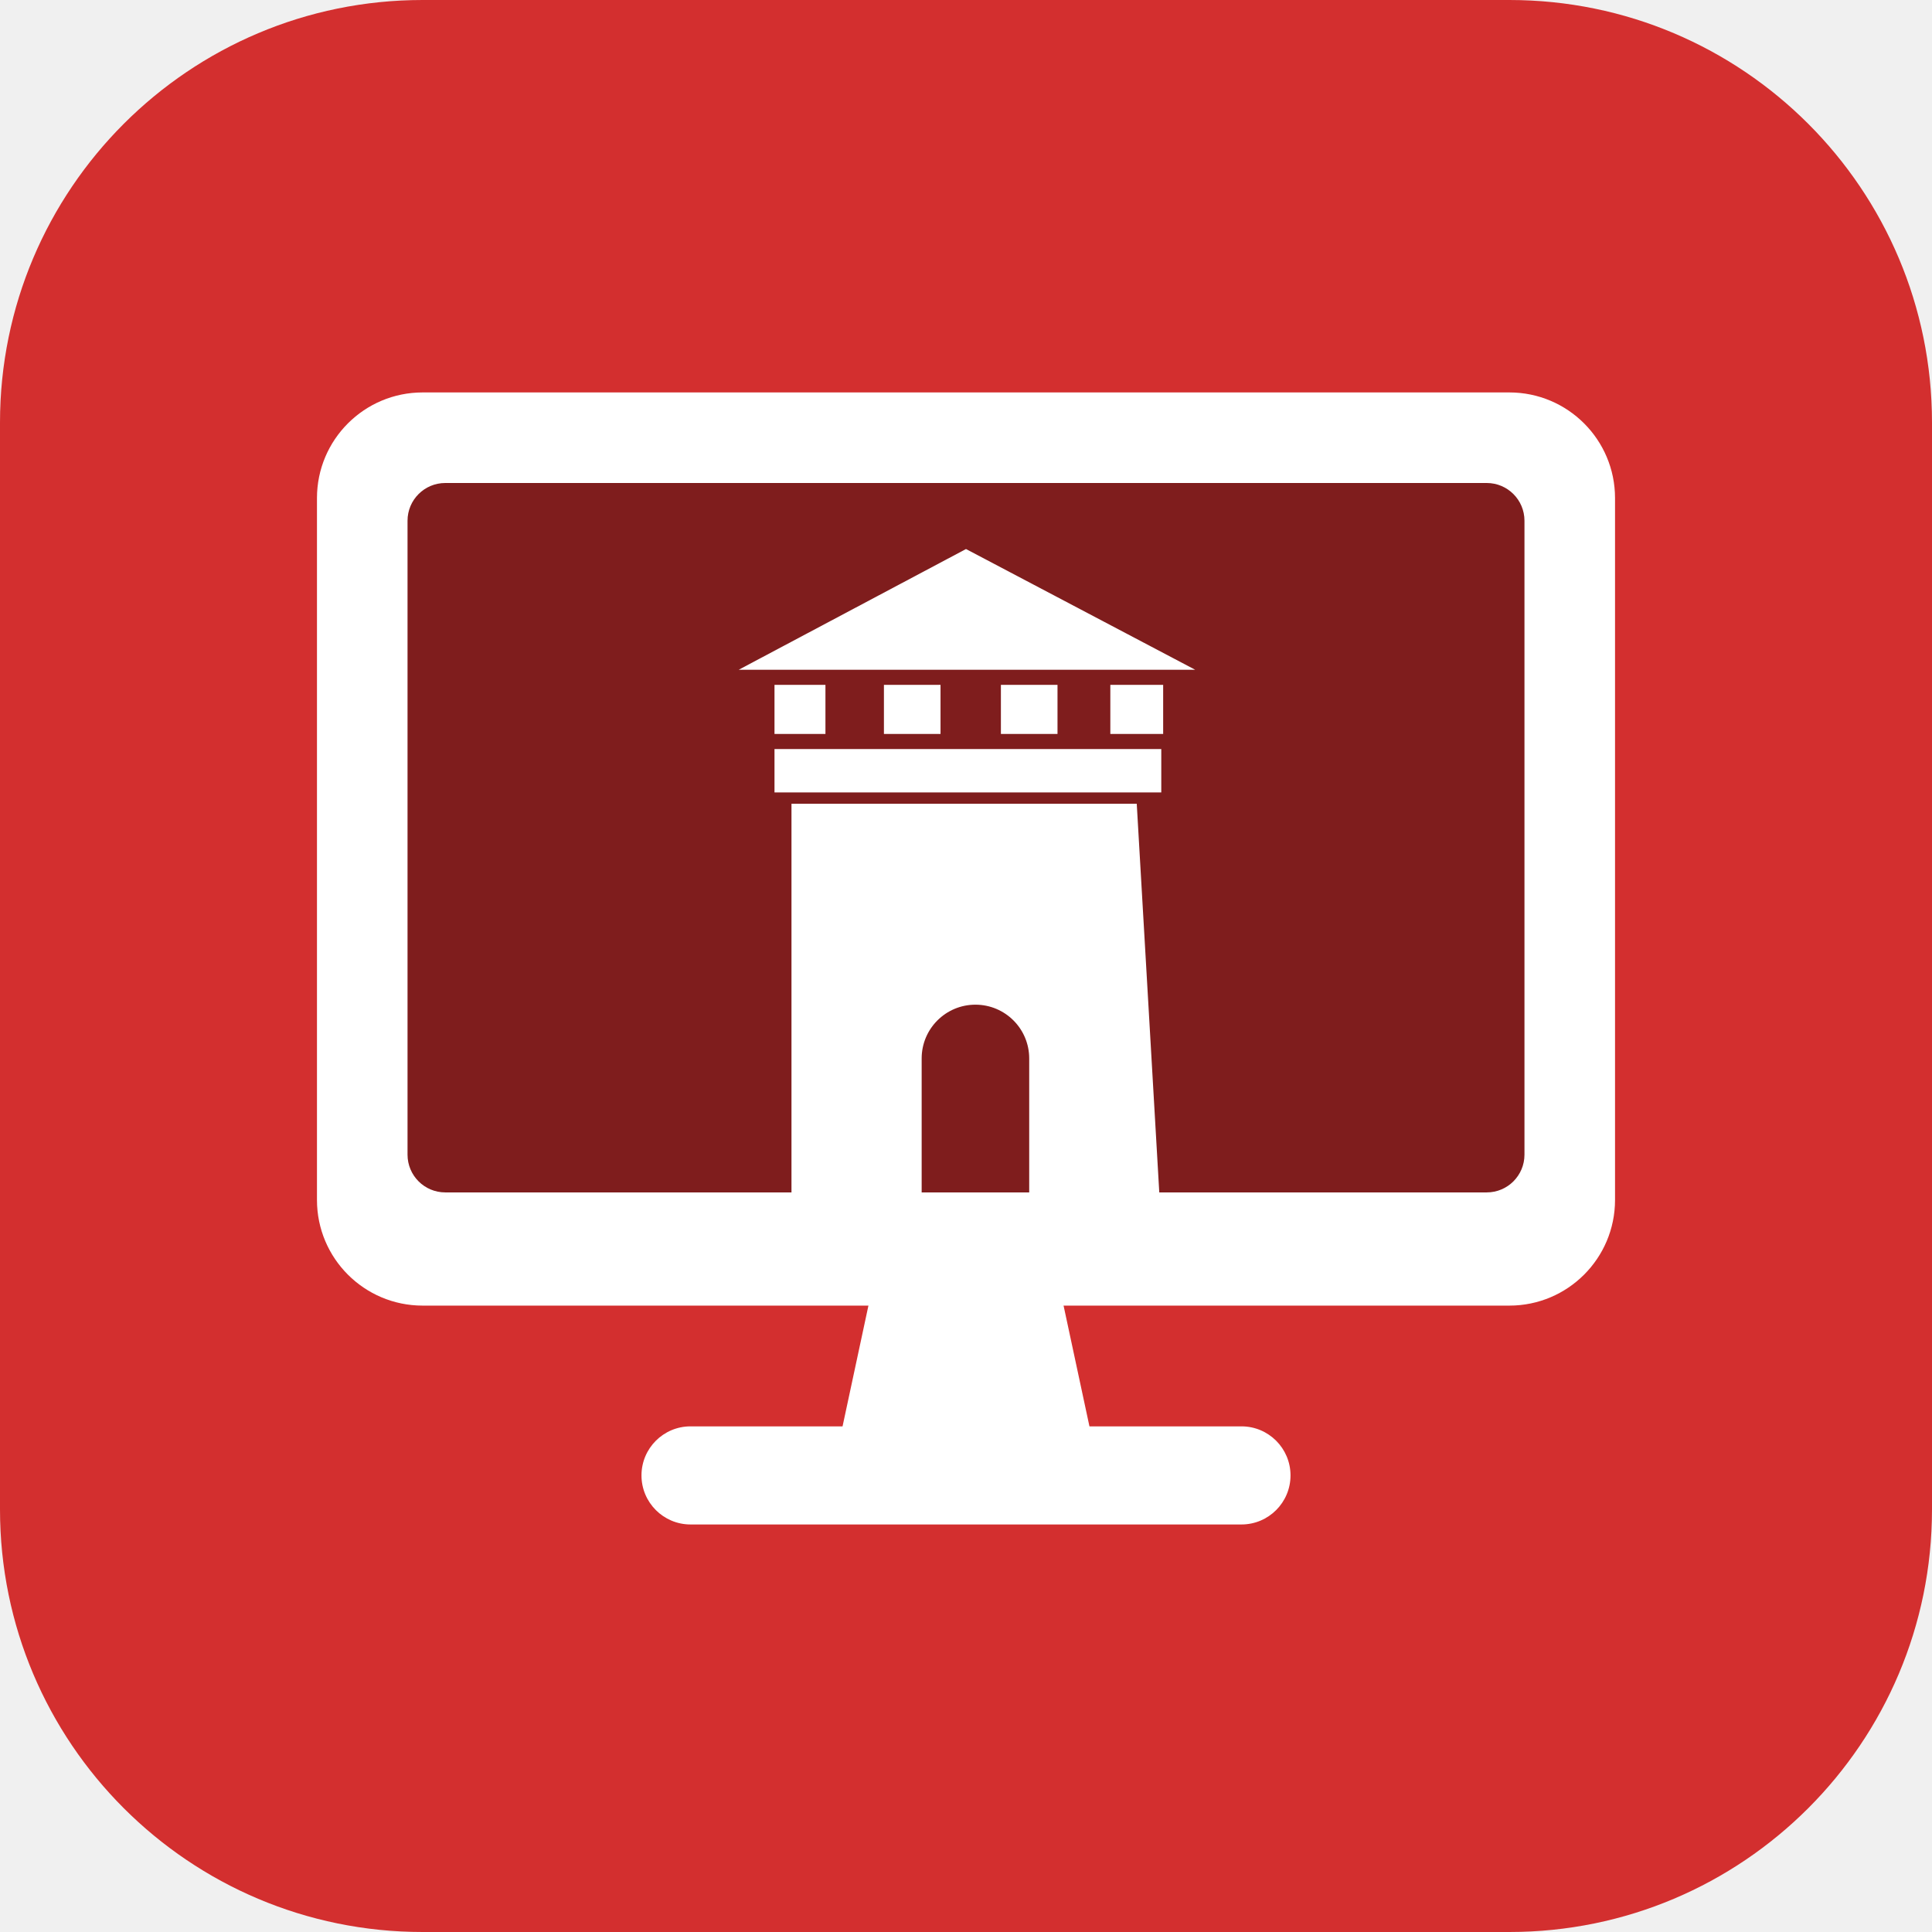
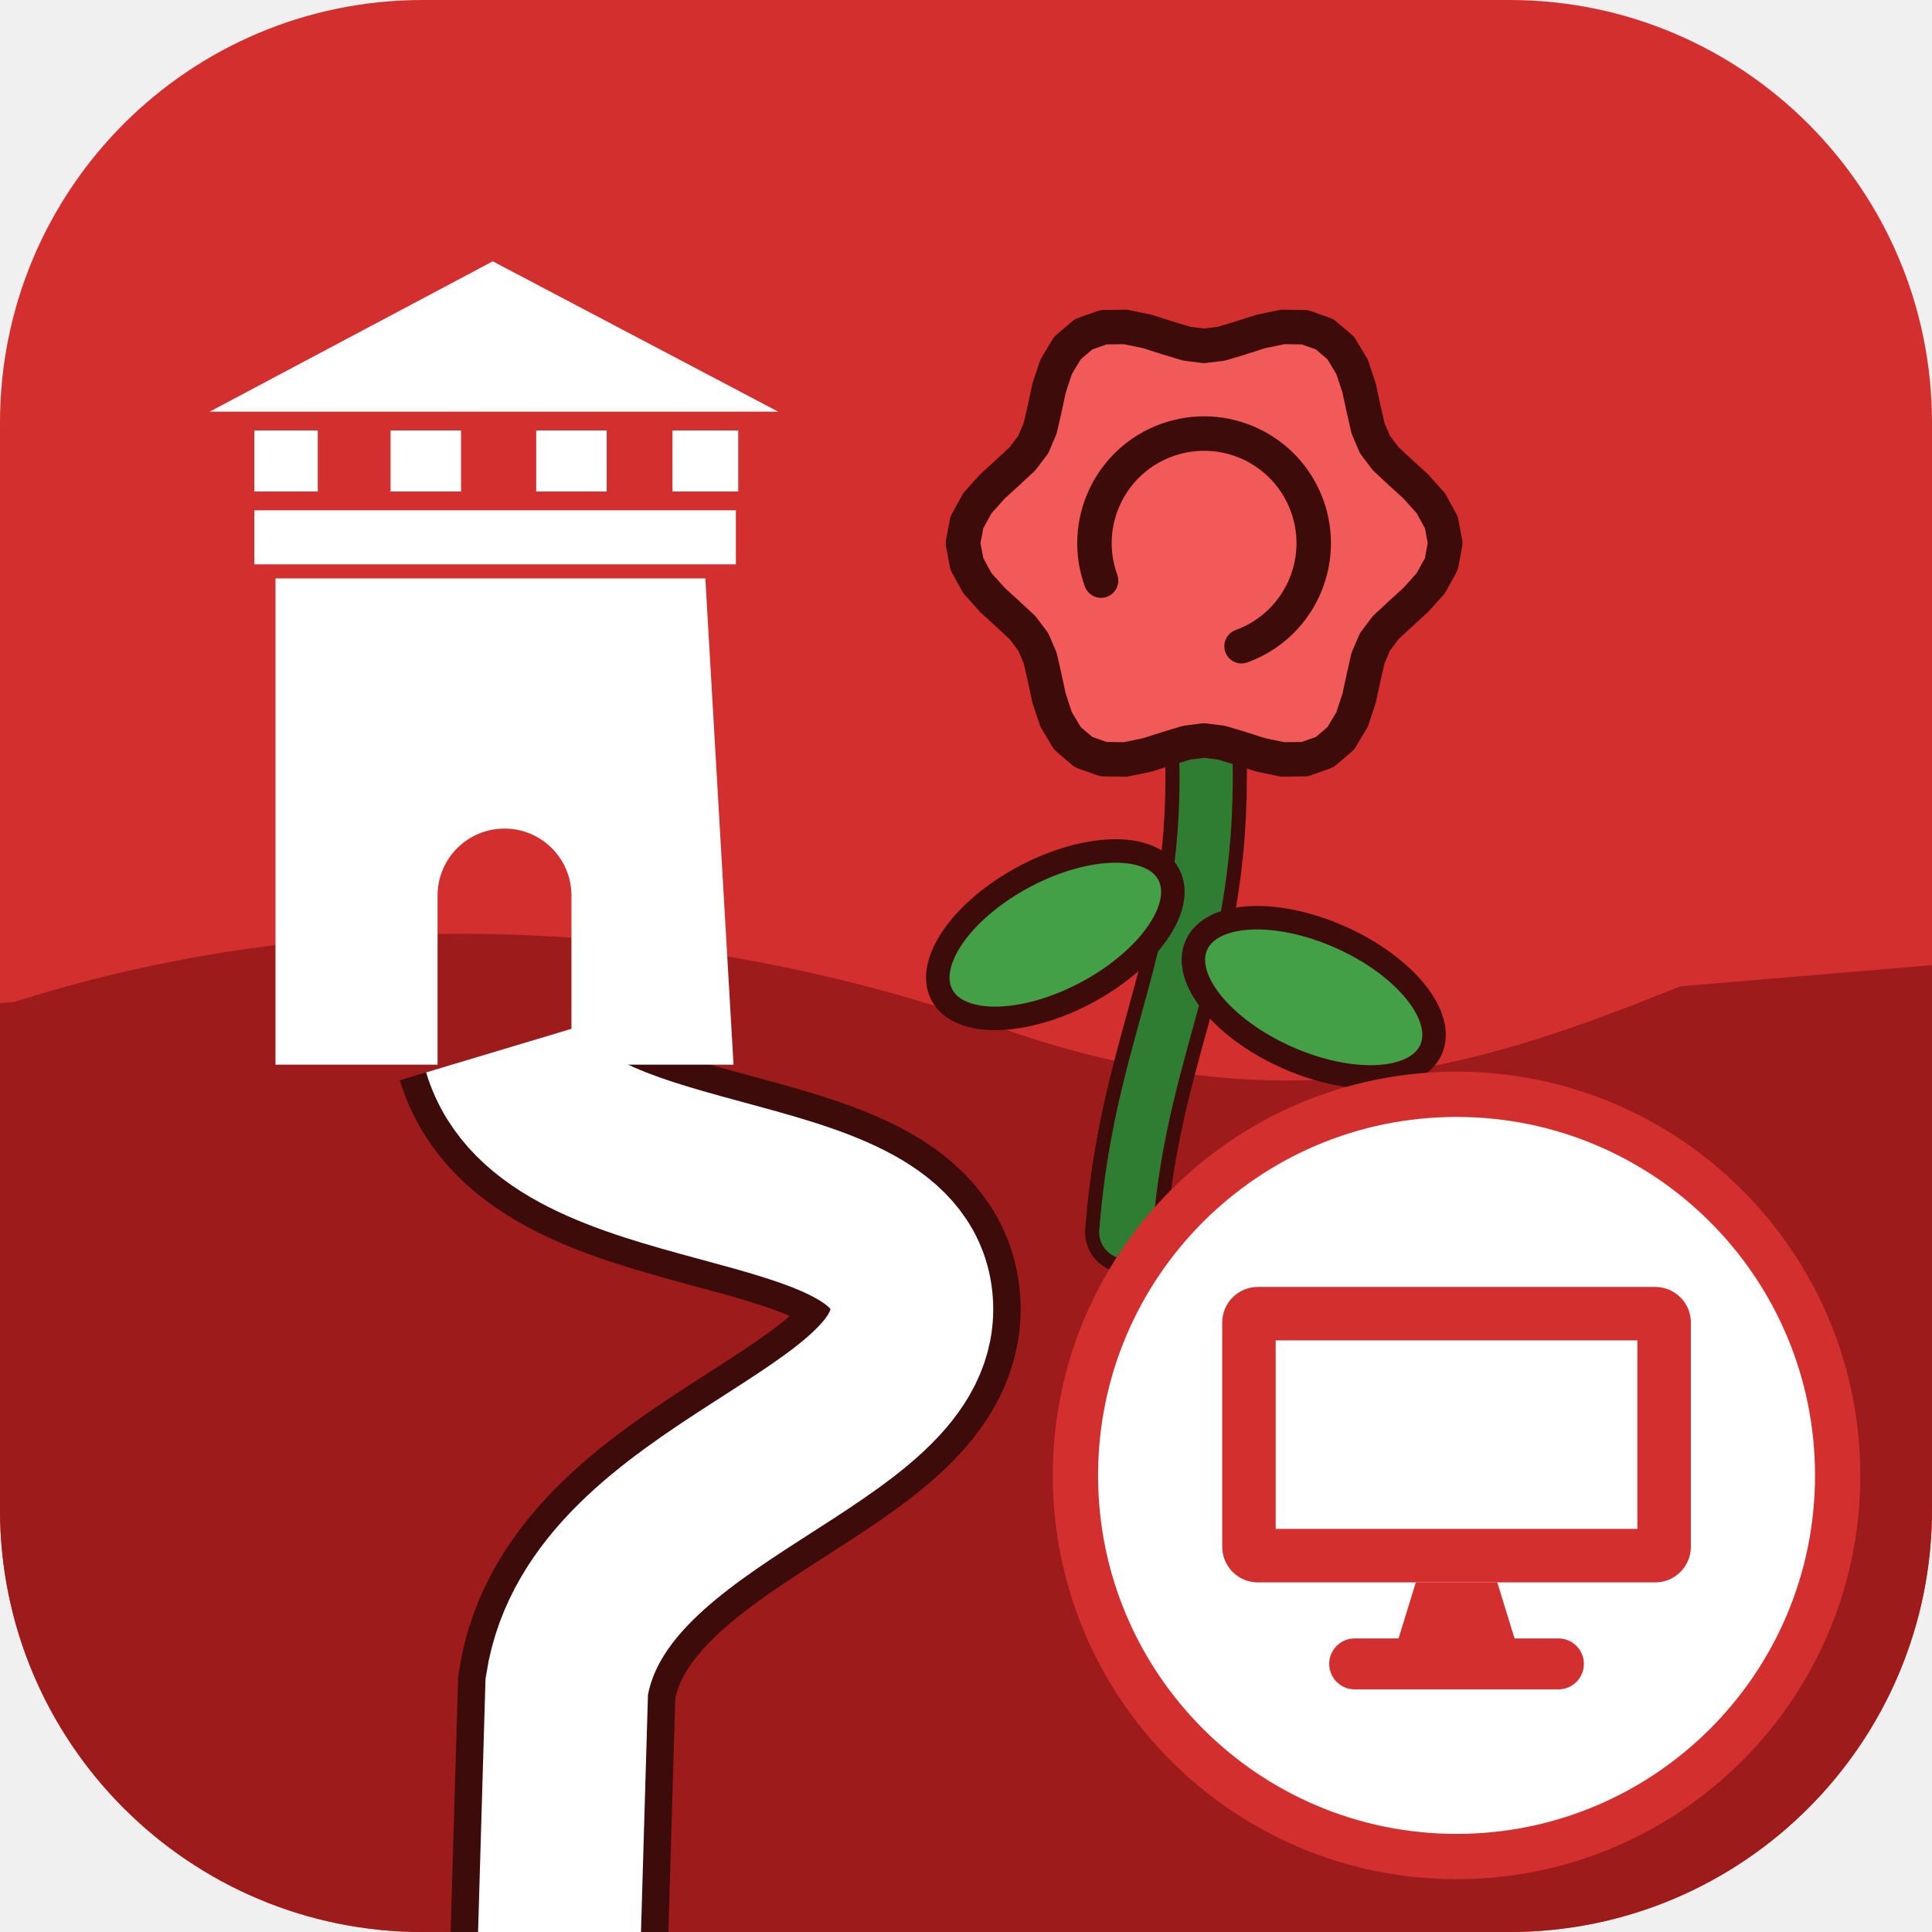
<svg xmlns="http://www.w3.org/2000/svg" viewBox="0 0 1024 1024" width="1024" height="1024">
-   <rect width="1024" height="1024" rx="224" fill="#D32F2F" />
-   <g>
-     <rect x="168" y="208" width="688" height="484" rx="56" fill="#FFFFFF" />
-     <rect x="216" y="256" width="592" height="376" rx="20" fill="#7F1D1D" />
-     <g transform="translate(373.5 274)">
-       <path fill="#FFFFFF" fill-rule="evenodd" d="M138.5 17L18 81H260Z M37 89H243V115H37Z M64 89V115H95V89Z M125 89V115H157V89Z M187 89V115H215V89Z M37 123H242V146H37Z M46 152H229L241 359H46Z M115 359V287A28.5 28.5 0 0 1 172 287V359Z" />
+   <defs>
+     <clipPath id="feld">
+       <rect width="1024" height="1024" rx="224" />
+     </clipPath>
+   </defs>
+   <g clip-path="url(#feld)">
+     <rect width="1024" height="1024" fill="#D32F2F" />
+     <g transform="translate(24 14) scale(0.83)">
+       <path fill="#9E1B1B" d="M-300 643 L-20 623 C 200 553 430 573 620 643 C 800 703 920 663 1044 613 L1400 583 V1400 H-300 Z" />
+       <path d="M293 653 C 323 753 543 723 553 813 C 563 903 353 933 333 1060 L323 1400" fill="none" stroke="#3E0B0B" stroke-width="139" />
+       <path d="M293 653 C 323 753 543 723 553 813 C 563 903 353 933 333 1060 L323 1400" fill="none" stroke="#FFFFFF" stroke-width="104" />
+       <g transform="translate(78.0 124.5) scale(1.5)">
+         <path fill="#FFFFFF" fill-rule="evenodd" d="M138.5 17L18 81H260Z M37 89H243V115H37Z M64 89V115H95V89Z M125 89V115H157V89Z M187 89V115H215V89Z M37 123H242V146H37Z M46 152H229L241 359H46Z M115 359V287A28.5 28.5 0 0 1 172 287V359Z" />
+       </g>
+       <path d="M740 442 C 750 590 700 640 690 770" fill="none" stroke="#3E0B0B" stroke-width="52" stroke-linecap="round" />
+       <path d="M740 442 C 750 590 700 640 690 770" fill="none" stroke="#2E7D32" stroke-width="34" stroke-linecap="round" />
+       <ellipse cx="645" cy="580" rx="82" ry="42" transform="rotate(-28 645 580)" fill="#43A047" stroke="#3E0B0B" stroke-width="15" />
+       <ellipse cx="810" cy="620" rx="82" ry="42" transform="rotate(24 810 620)" fill="#43A047" stroke="#3E0B0B" stroke-width="15" />
+       <path d="M894.0 330.0 L891.5 343.3 L884.8 355.5 L875.2 366.2 L865.0 375.5 L855.9 384.0 L849.1 393.0 L844.7 403.3 L841.9 415.5 L839.0 429.0 L834.5 442.6 L827.3 454.6 L817.0 463.4 L804.3 467.9 L790.3 468.1 L776.2 465.2 L763.1 461.0 L751.1 457.4 L740.0 456.0 L728.9 457.4 L716.9 461.0 L703.8 465.2 L689.7 468.1 L675.7 467.9 L663.0 463.4 L652.7 454.6 L645.5 442.6 L641.0 429.0 L638.1 415.5 L635.3 403.3 L630.9 393.0 L624.1 384.0 L615.0 375.5 L604.8 366.2 L595.2 355.5 L588.5 343.3 L586.0 330.0 L588.5 316.7 L595.2 304.5 L604.8 293.8 L615.0 284.5 L624.1 276.0 L630.9 267.0 L635.3 256.7 L638.1 244.5 L641.0 231.0 L645.5 217.4 L652.7 205.4 L663.0 196.6 L675.7 192.1 L689.7 191.9 L703.8 194.8 L716.9 199.0 L728.9 202.6 L740.0 204.0 L751.1 202.6 L763.1 199.0 L776.2 194.8 L790.3 191.9 L804.3 192.1 L817.0 196.6 L827.3 205.4 L834.5 217.4 L839.0 231.0 L841.9 244.5 L844.7 256.7 L849.1 267.0 L855.9 276.0 L865.0 284.5 L875.2 293.8 L884.8 304.5 L891.5 316.7 L894.0 330.0Z" fill="#F25A5A" stroke="#3E0B0B" stroke-width="22" stroke-linejoin="round" />
+       <path d="M674.2 353.9 A70.0 70.0 0 1 1 763.9 395.8" fill="none" stroke="#3E0B0B" stroke-width="22" stroke-linecap="round" />
    </g>
-     <path fill="#FFFFFF" d="M462 684 H562 L580 768 H444 Z" />
-     <rect x="340" y="756" width="344" height="52" rx="26" fill="#FFFFFF" />
+   </g>
+   <circle cx="772" cy="782" r="214" fill="#D32F2F" />
+   <circle cx="772" cy="782" r="190" fill="#FFFFFF" />
+   <g transform="translate(637.0 647.0) scale(0.675)" fill="#D32F2F">
+     <path fill-rule="evenodd" d="M44 52 H356 A28 28 0 0 1 384 80 V256 A28 28 0 0 1 356 284 H44 A28 28 0 0 1 16 256 V80 A28 28 0 0 1 44 52 Z M58 94 V242 H342 V94 Z" />
+     <path d="M168 284 H232 L248 336 H152 Z" />
+     <rect x="100" y="328" width="200" height="40" rx="20" />
  </g>
</svg>
